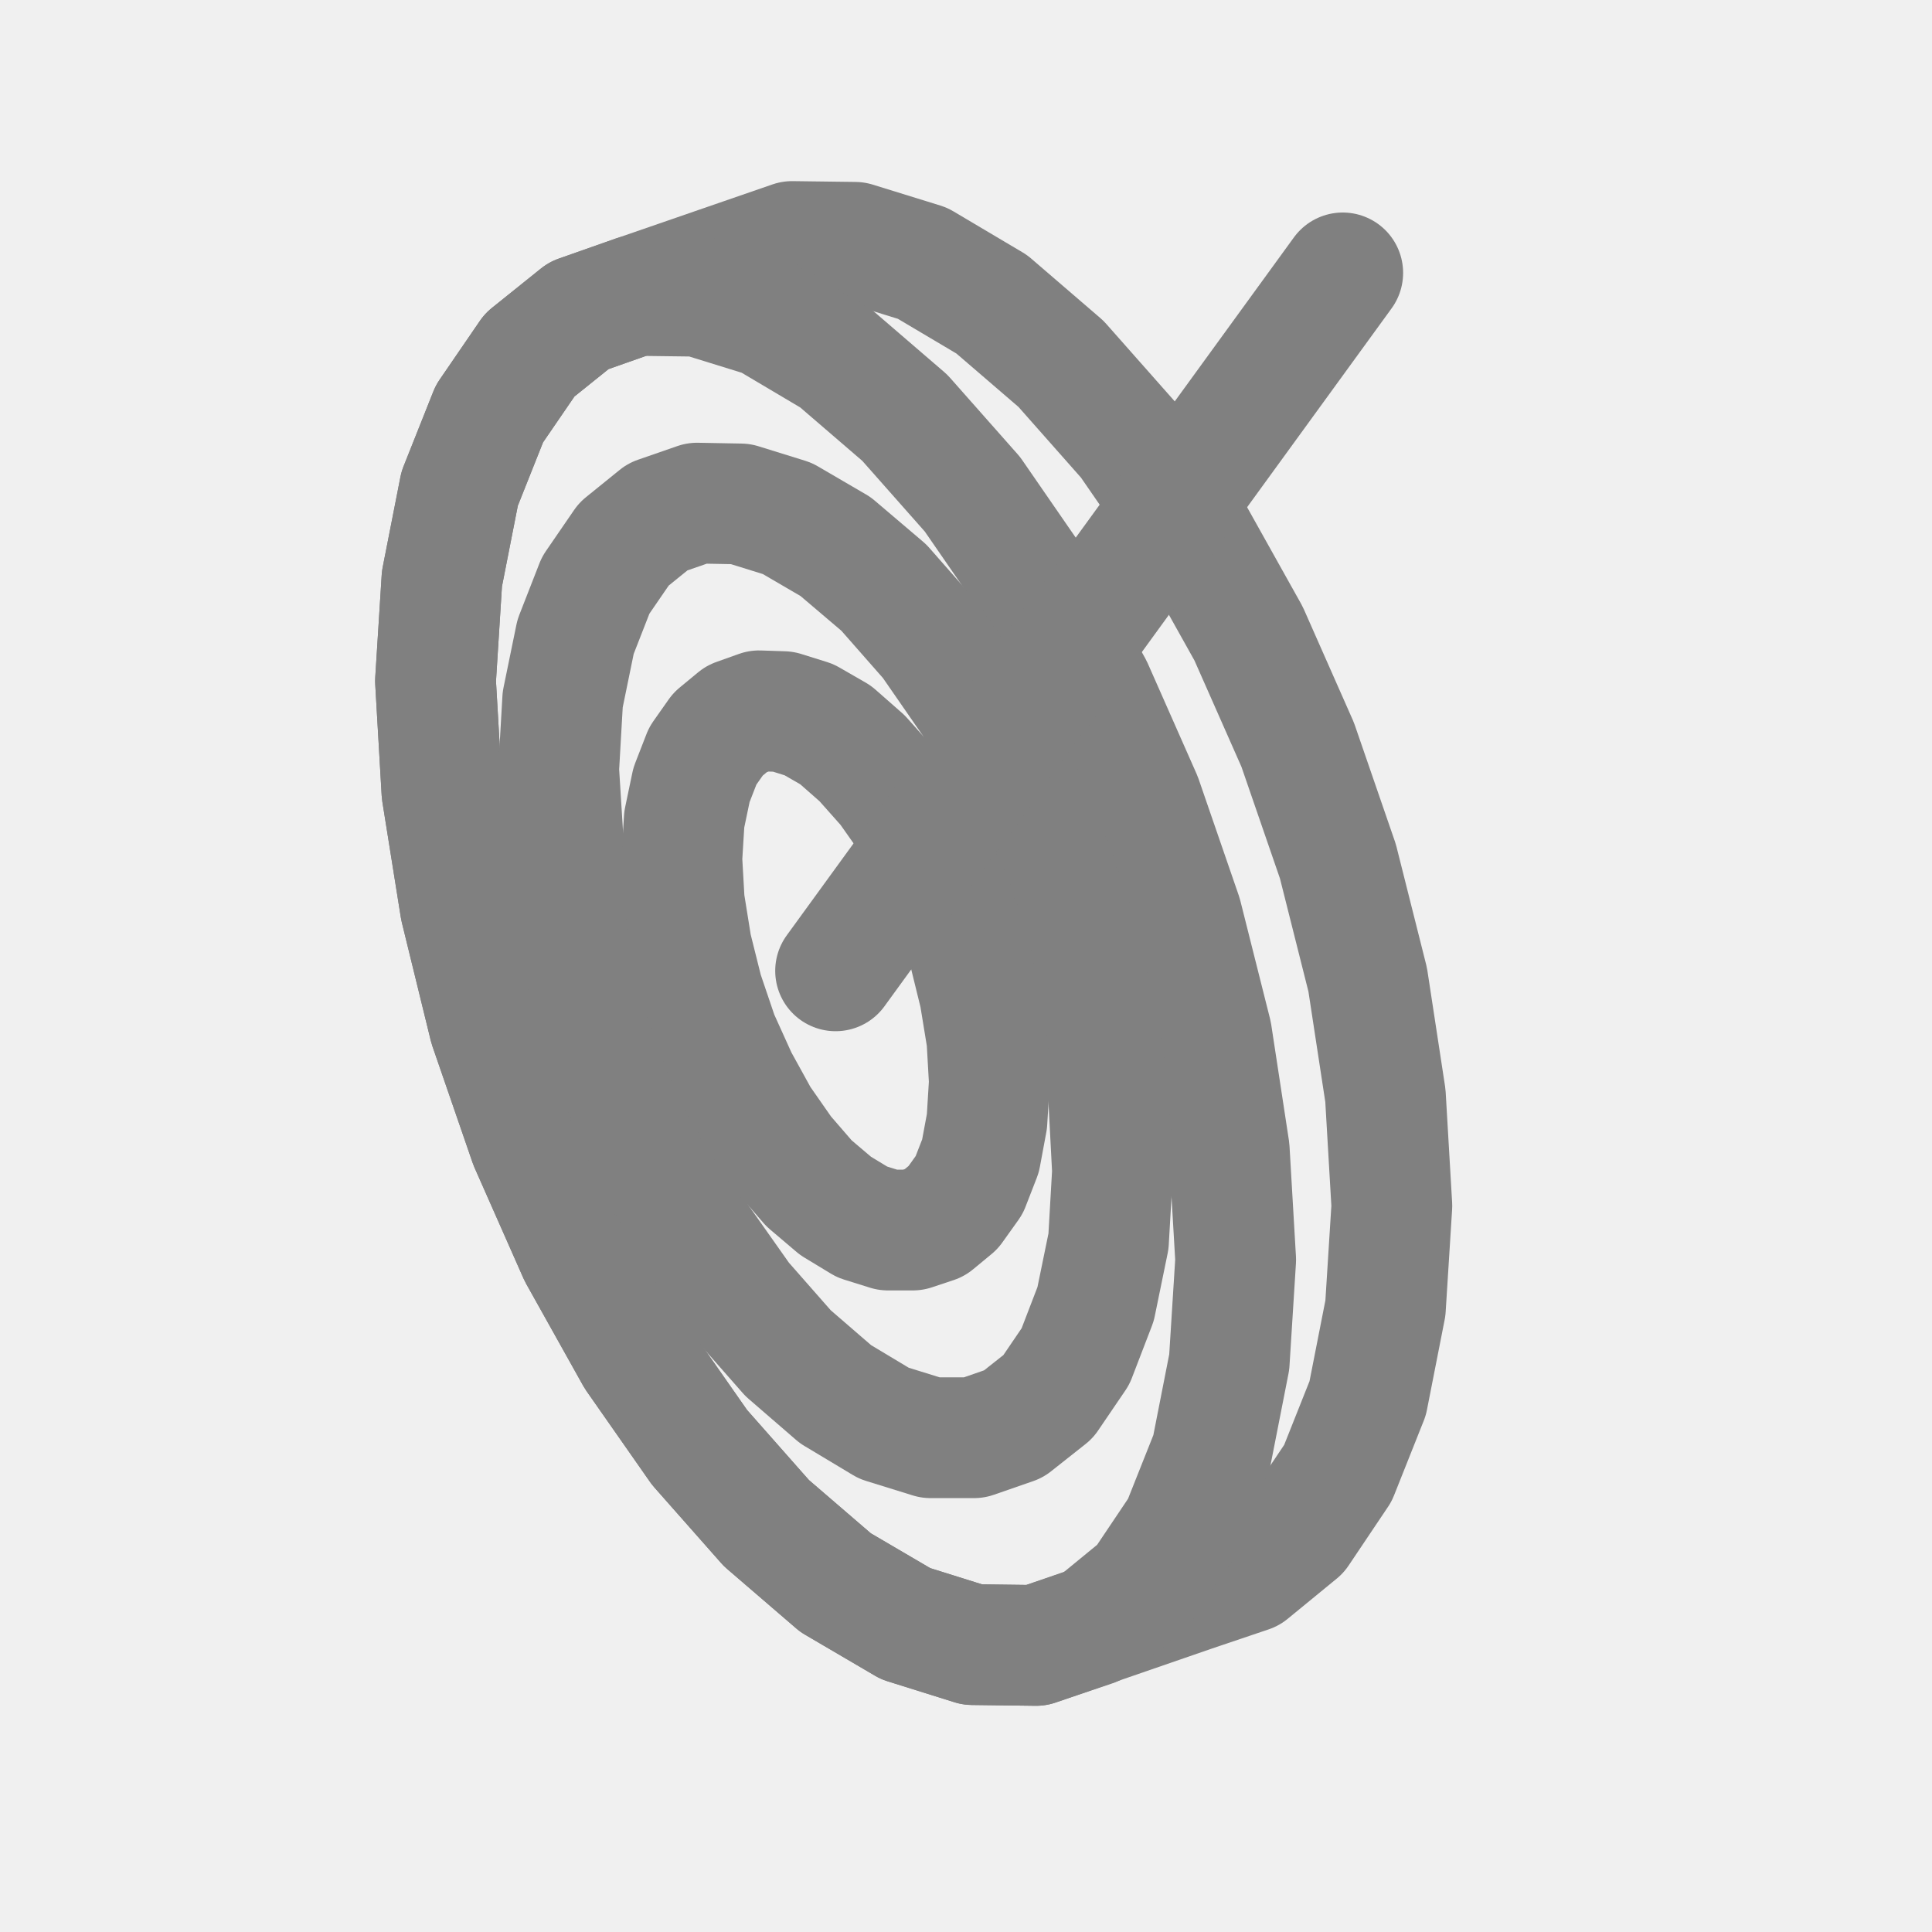
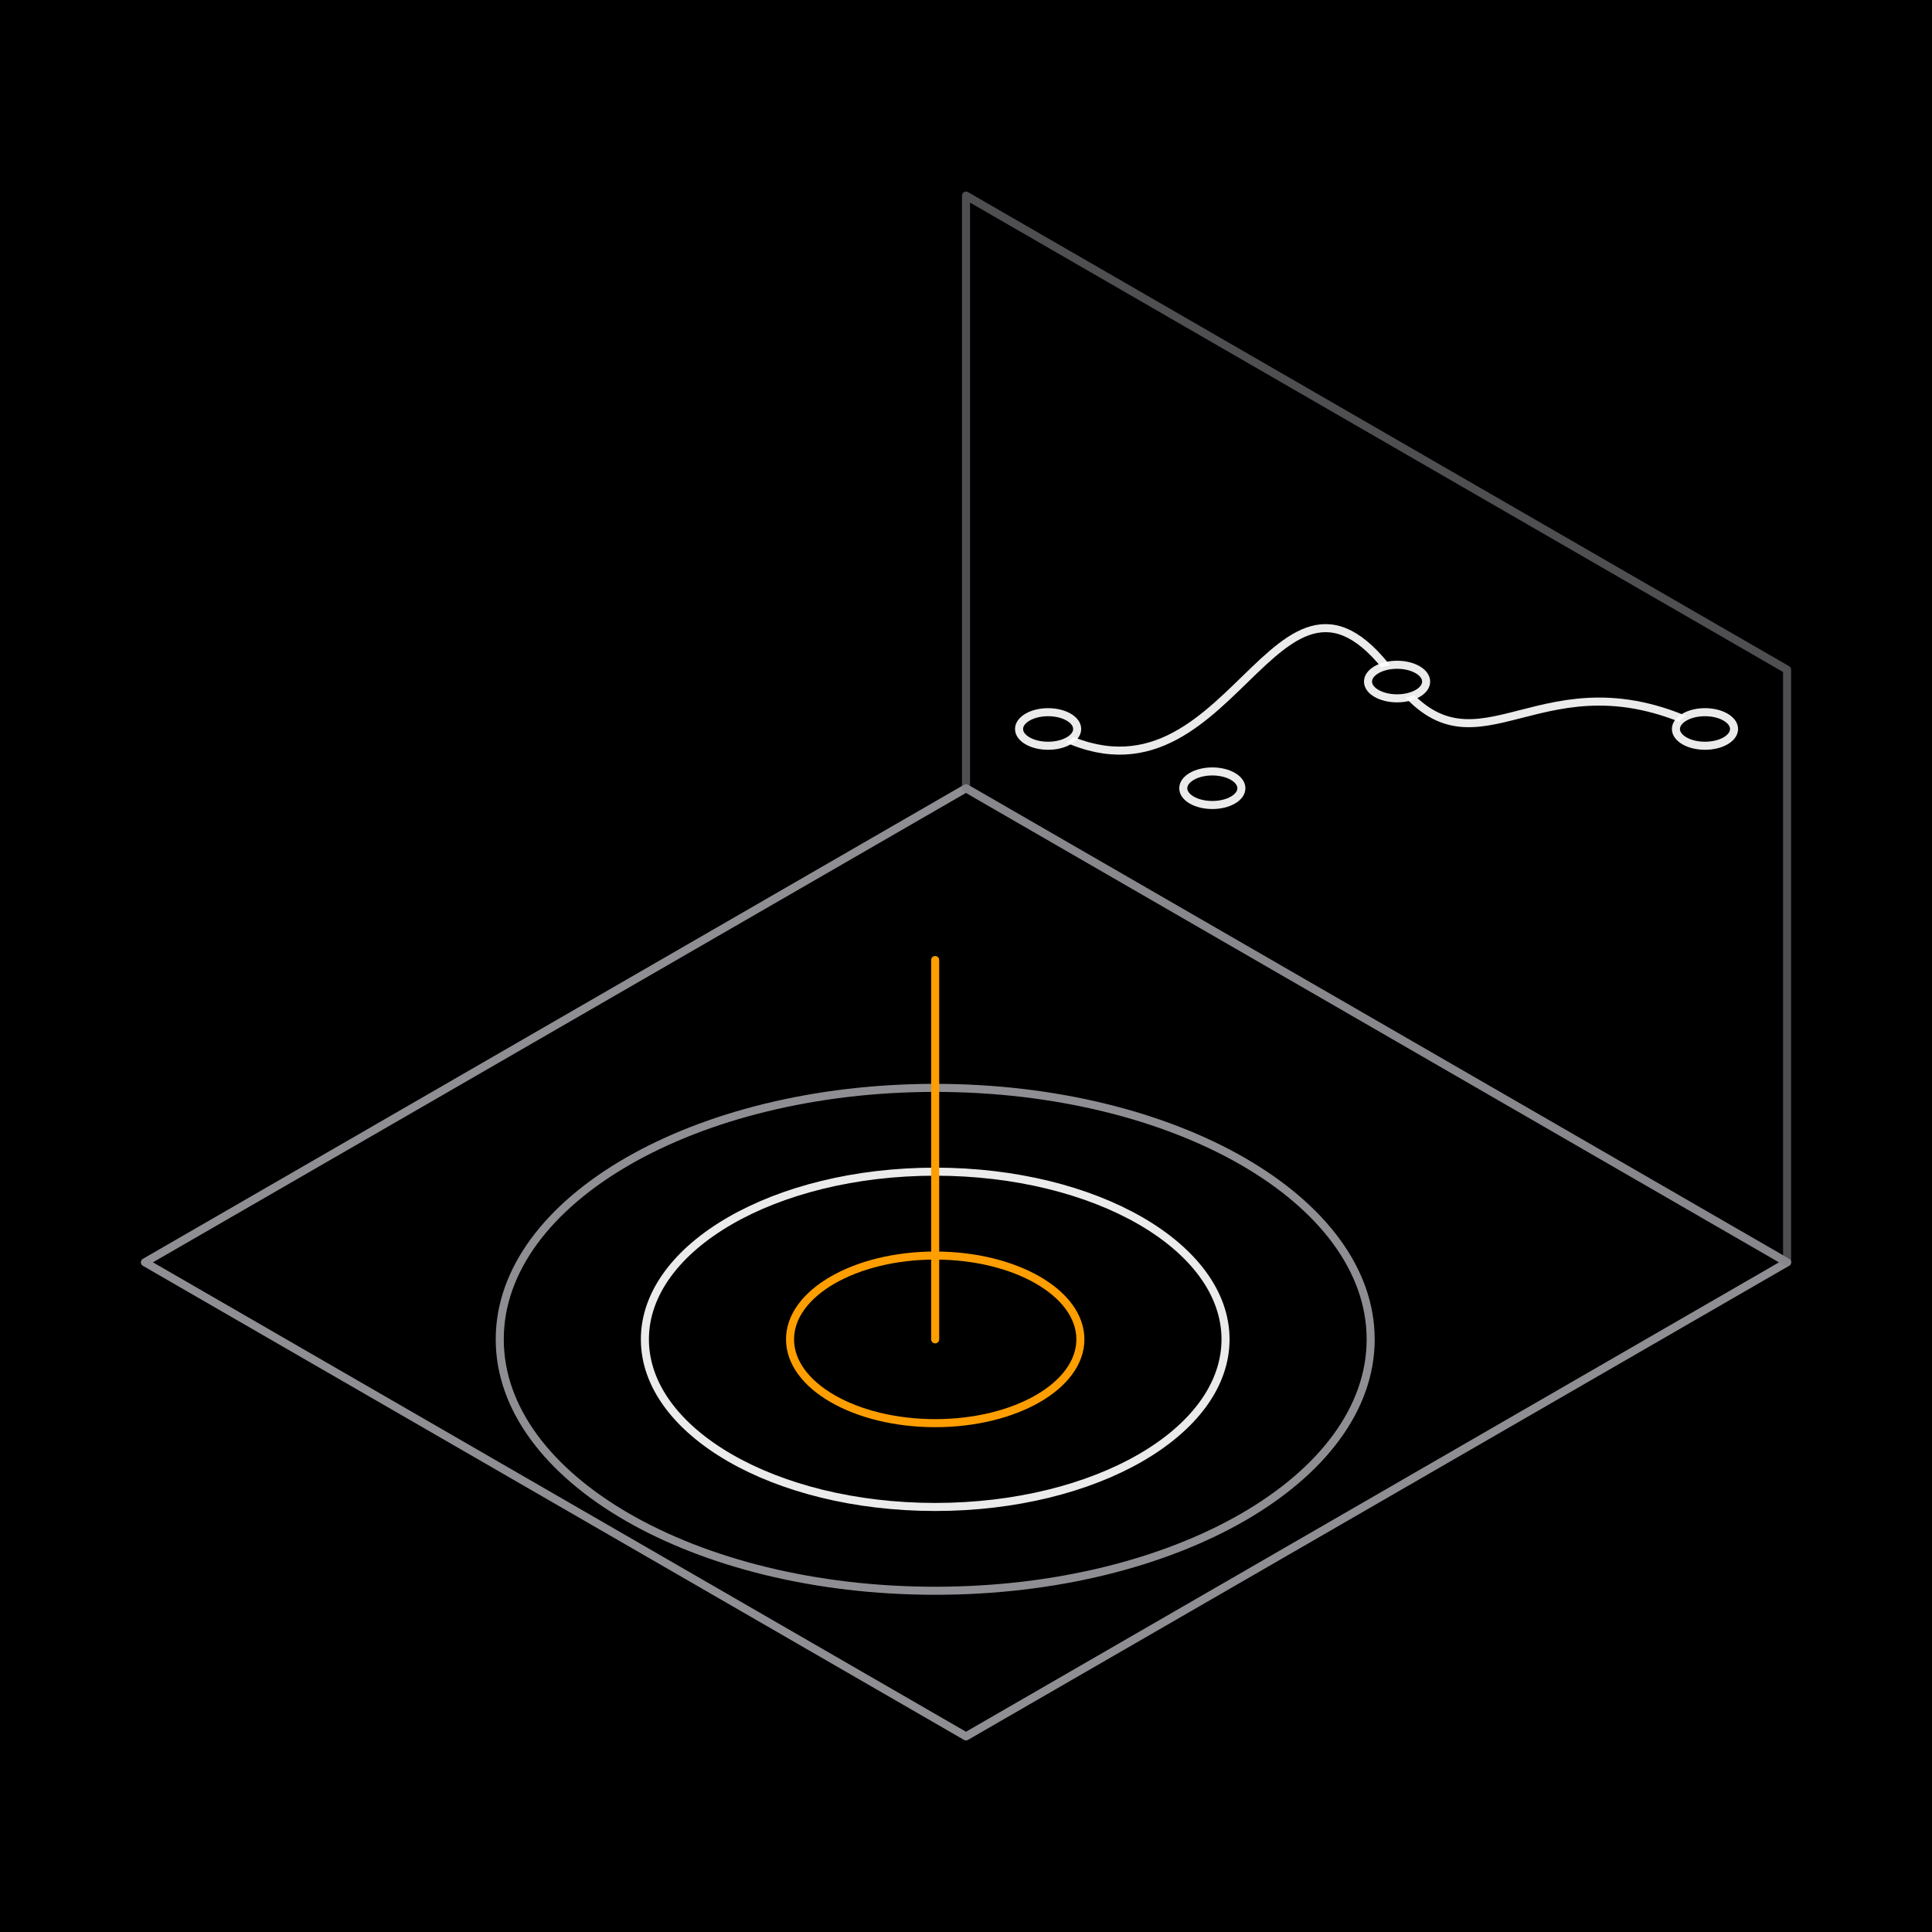
- <svg xmlns="http://www.w3.org/2000/svg" viewBox="0 0 24 24" width="24" height="24" fill="none" stroke="#808080" stroke-width="1.5" stroke-linecap="round" stroke-linejoin="round" role="img" aria-label="objeto-bioactivity">
-   <path d="M5.41,8.46L5.49,7.19L5.71,6.07L6.08,5.14L6.58,4.41L7.19,3.92L7.9,3.67L9.84,3L10.62,3.01L11.46,3.27L12.32,3.78L13.18,4.52L14.02,5.47L14.8,6.6L15.51,7.87L16.12,9.25L16.62,10.7L16.99,12.17L17.21,13.61L17.29,14.98L17.21,16.25L16.99,17.37L16.62,18.3L16.13,19.03L15.52,19.53L14.81,19.77L12.87,20.44L12.08,20.43L11.25,20.17L10.38,19.66L9.52,18.92L8.69,17.98L7.9,16.85L7.19,15.58L6.58,14.2L6.08,12.75L5.72,11.28L5.49,9.84Z" />
-   <path d="M5.41,8.46L5.49,7.19L5.71,6.07L6.08,5.14L6.58,4.41L7.19,3.92L7.9,3.67L8.68,3.68L9.52,3.94L10.38,4.45L11.24,5.19L12.08,6.14L12.86,7.27L13.57,8.54L14.18,9.92L14.68,11.37L15.05,12.84L15.27,14.28L15.35,15.65L15.27,16.92L15.05,18.04L14.68,18.97L14.19,19.7L13.58,20.2L12.87,20.44L12.08,20.43L11.25,20.17L10.38,19.66L9.52,18.92L8.69,17.98L7.9,16.85L7.19,15.58L6.58,14.2L6.08,12.75L5.72,11.28L5.49,9.84Z" />
-   <path d="M6.94,9.56L6.99,8.69L7.15,7.91L7.4,7.27L7.75,6.76L8.17,6.42L8.66,6.25L9.2,6.26L9.78,6.44L10.38,6.79L10.98,7.3L11.56,7.96L12.1,8.74L12.59,9.62L13.01,10.58L13.36,11.58L13.61,12.59L13.77,13.59L13.82,14.55L13.77,15.42L13.61,16.2L13.36,16.85L13.02,17.35L12.59,17.69L12.1,17.86L11.56,17.86L10.98,17.68L10.38,17.32L9.79,16.81L9.21,16.15L8.66,15.37L8.17,14.49L7.75,13.54L7.4,12.54L7.15,11.52L7,10.52Z" />
-   <path d="M8.47,10.67L8.5,10.18L8.59,9.75L8.73,9.39L8.92,9.12L9.15,8.93L9.43,8.83L9.73,8.84L10.05,8.94L10.38,9.13L10.71,9.42L11.03,9.78L11.34,10.22L11.61,10.71L11.84,11.24L12.03,11.79L12.17,12.36L12.26,12.91L12.29,13.44L12.26,13.93L12.18,14.36L12.04,14.72L11.84,15L11.61,15.19L11.34,15.28L11.03,15.28L10.71,15.18L10.38,14.98L10.05,14.7L9.73,14.33L9.43,13.9L9.16,13.41L8.92,12.88L8.73,12.32L8.59,11.76L8.5,11.2Z" />
-   <path d="M10.38,12.06L16.68,3.39" />
+ <svg xmlns="http://www.w3.org/2000/svg" viewBox="0.00 0.00 240.00 240.00" fill="none" stroke-linecap="round" stroke-linejoin="round" stroke-width="1" role="img">
+   <rect x="0" y="0" width="240" height="240" fill="#000000" stroke="none" />
+   <path d="M120.00,97.92L222.00,156.81L120.00,215.70L18.00,156.81Z" fill="none" stroke="#B7B6BB" stroke-opacity="0.78" />
+   <path d="M120.00,97.92L222.00,156.81L222.00,83.19L120.00,24.30Z" fill="none" stroke="#848388" stroke-opacity="0.6" />
+   <path d="M130.20,90.56C153.15,103.81 158.25,62.58 173.55,84.67C183.75,97.92 191.40,80.25 211.80,90.56" fill="none" stroke="#FFFFFF" stroke-opacity="0.92" />
+   <path d="M130.20,92.64C128.21,92.64 126.59,91.71 126.59,90.56C126.59,89.41 128.21,88.47 130.20,88.47C132.19,88.47 133.81,89.41 133.81,90.56C133.81,91.71 132.19,92.64 130.20,92.64Z" fill="#000000" stroke="#FFFFFF" stroke-opacity="0.92" />
+   <path d="M150.60,100.00C148.61,100.00 146.99,99.07 146.99,97.92C146.99,96.77 148.61,95.83 150.60,95.83C152.59,95.83 154.21,96.77 154.21,97.92C154.21,99.07 152.59,100.00 150.60,100.00Z" fill="#000000" stroke="#FFFFFF" stroke-opacity="0.92" />
+   <path d="M173.55,86.75C171.56,86.75 169.94,85.82 169.94,84.67C169.94,83.52 171.56,82.58 173.55,82.58C175.54,82.58 177.16,83.52 177.16,84.67C177.16,85.82 175.54,86.75 173.55,86.75Z" fill="#000000" stroke="#FFFFFF" stroke-opacity="0.92" />
+   <path d="M211.80,92.64C209.81,92.64 208.19,91.71 208.19,90.56C208.19,89.41 209.81,88.47 211.80,88.47C213.79,88.47 215.41,89.41 215.41,90.56C215.41,91.71 213.79,92.64 211.80,92.64Z" fill="#000000" stroke="#FFFFFF" stroke-opacity="0.92" />
+   <path d="M116.17,197.61C86.30,197.61 62.08,183.62 62.08,166.38C62.08,149.13 86.30,135.14 116.17,135.14C146.05,135.14 170.27,149.13 170.27,166.38C170.27,183.62 146.05,197.61 116.18,197.61Z" fill="#000000" stroke="#B7B6BB" stroke-opacity="0.78" />
+   <path d="M116.17,187.20C96.26,187.20 80.11,177.87 80.11,166.38C80.11,154.88 96.26,145.55 116.17,145.55C136.09,145.55 152.24,154.88 152.24,166.38C152.24,177.87 136.09,187.20 116.18,187.20Z" fill="#000000" stroke="#FFFFFF" stroke-opacity="0.92" />
+   <g id="acento">
+     <path d="M116.18,176.79C106.22,176.79 98.14,172.13 98.14,166.38C98.14,160.63 106.22,155.97 116.17,155.97C126.13,155.97 134.21,160.63 134.21,166.38C134.21,172.13 126.13,176.79 116.18,176.79Z" fill="#000000" stroke="#FF9E00" />
+     <path d="M116.17,166.38L116.17,119.26" fill="none" stroke="#FF9E00" />
+   </g>
</svg>
